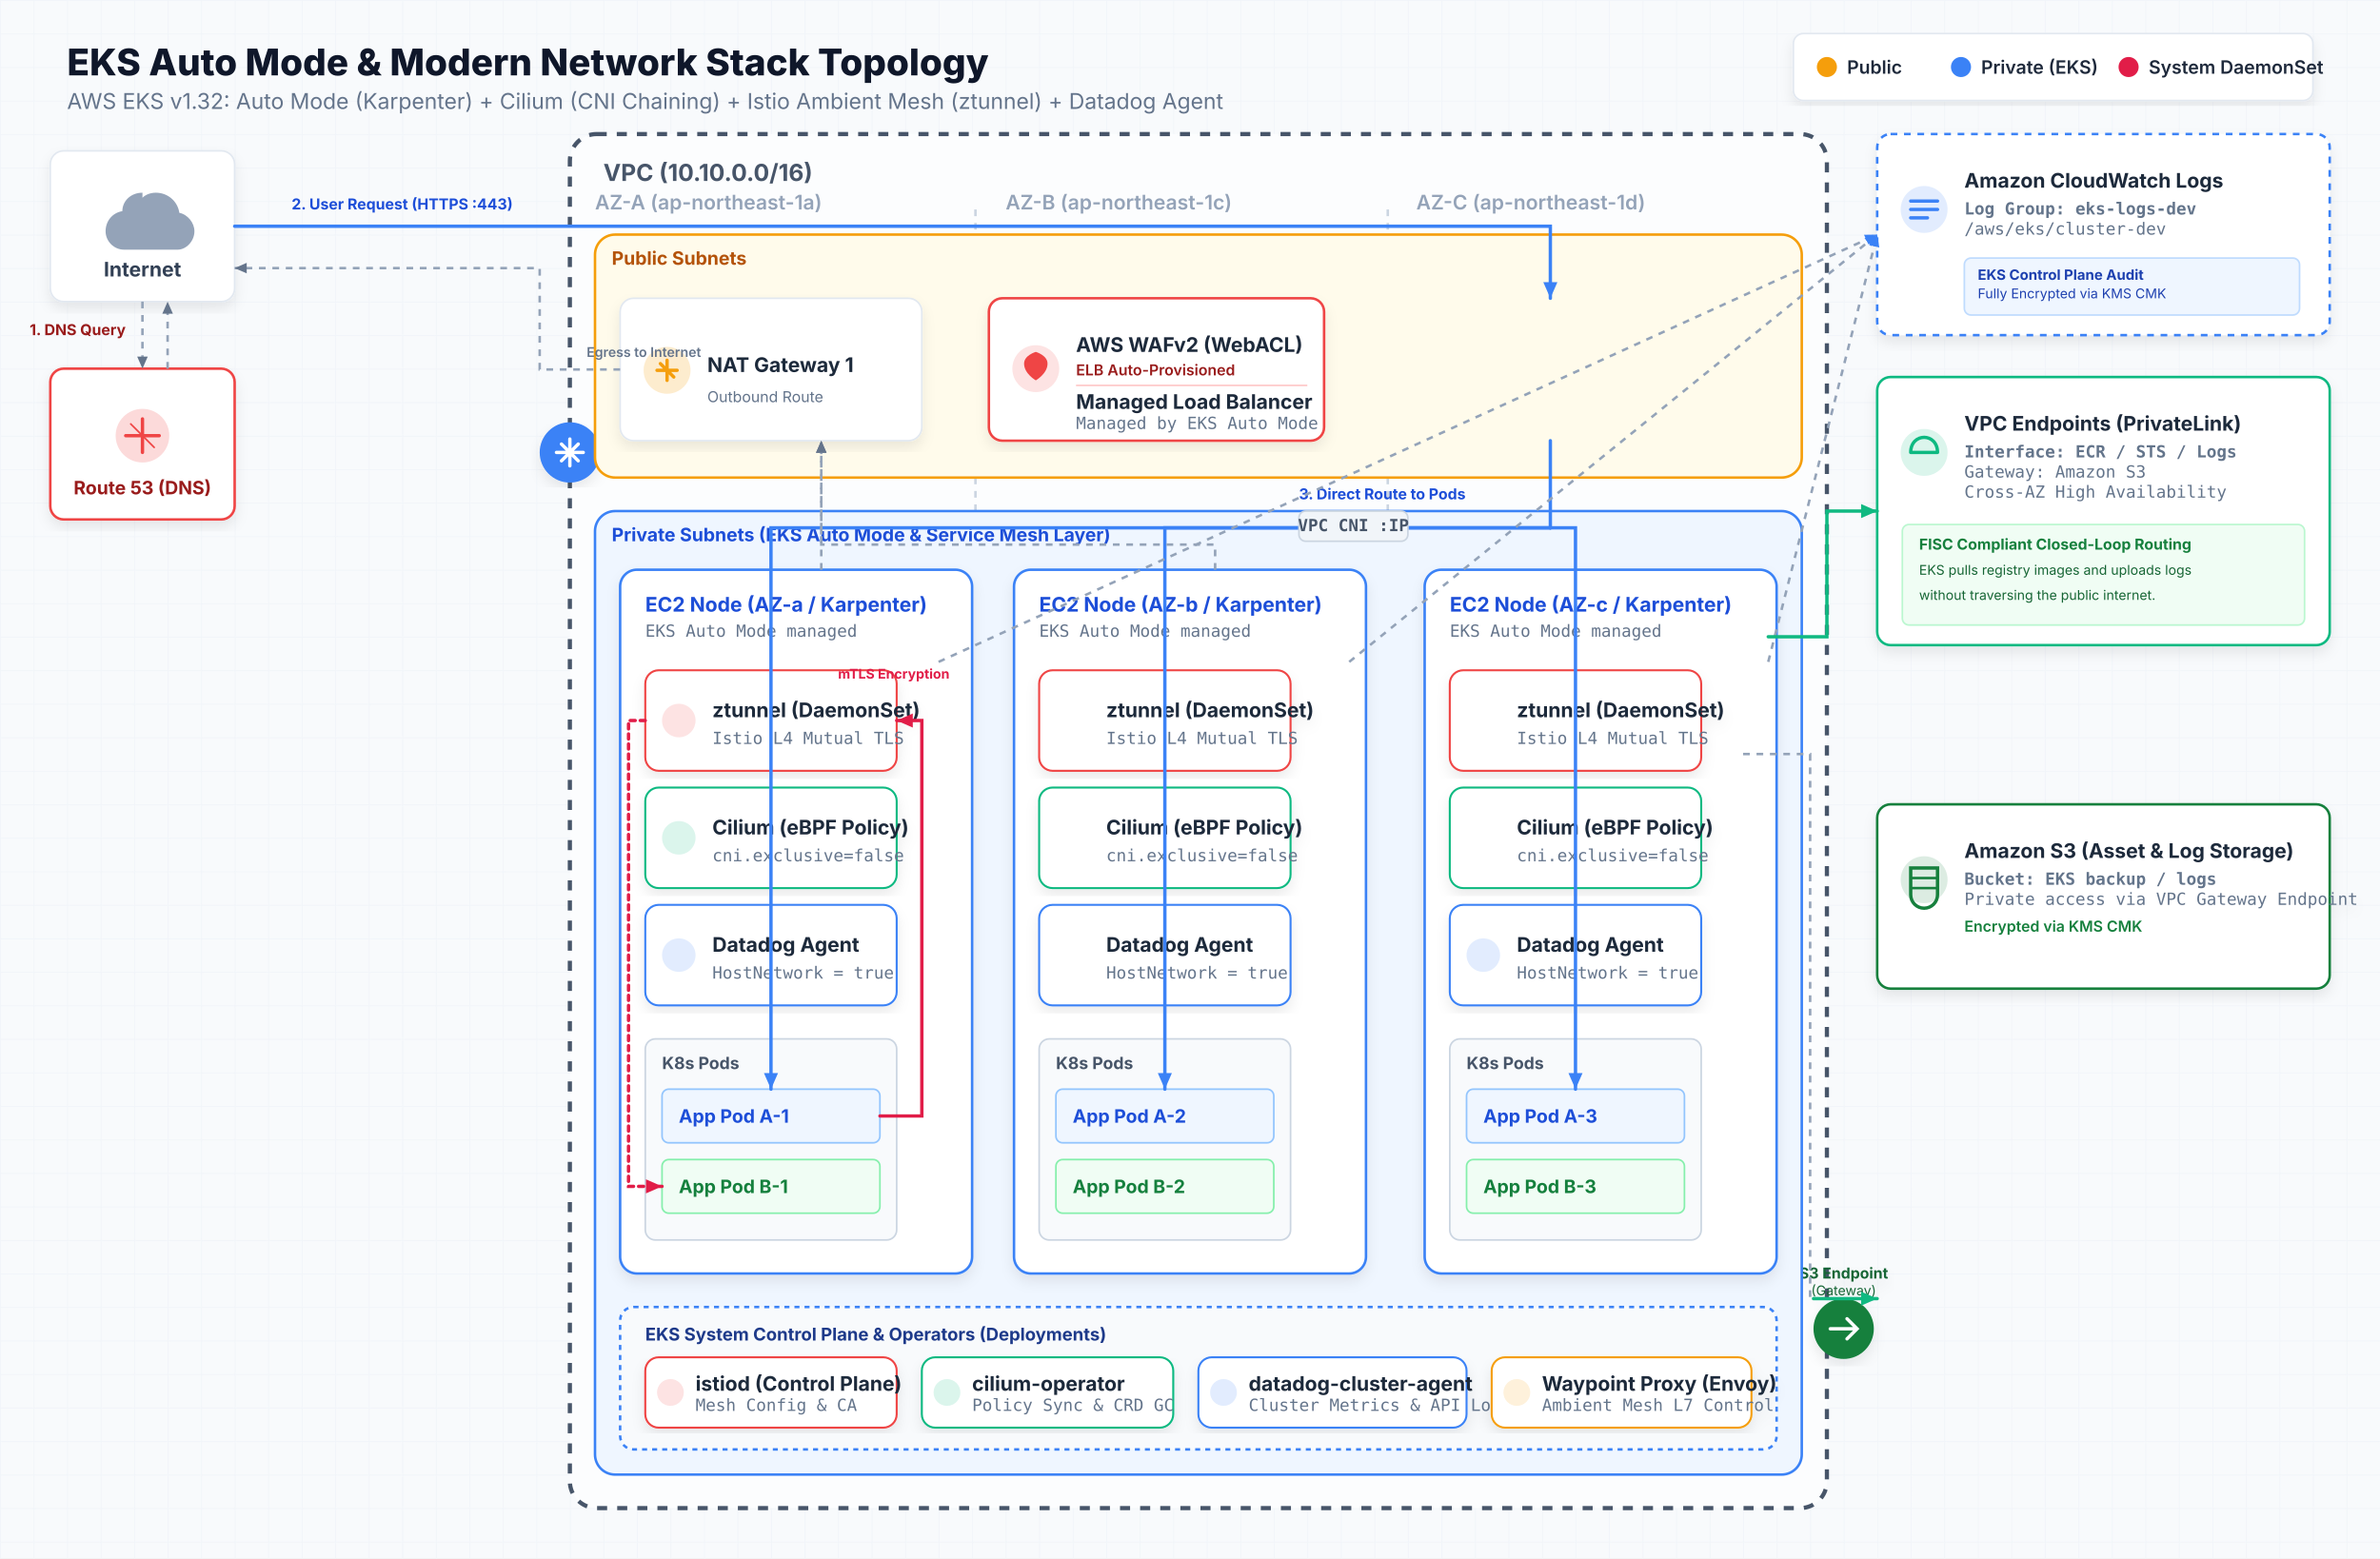
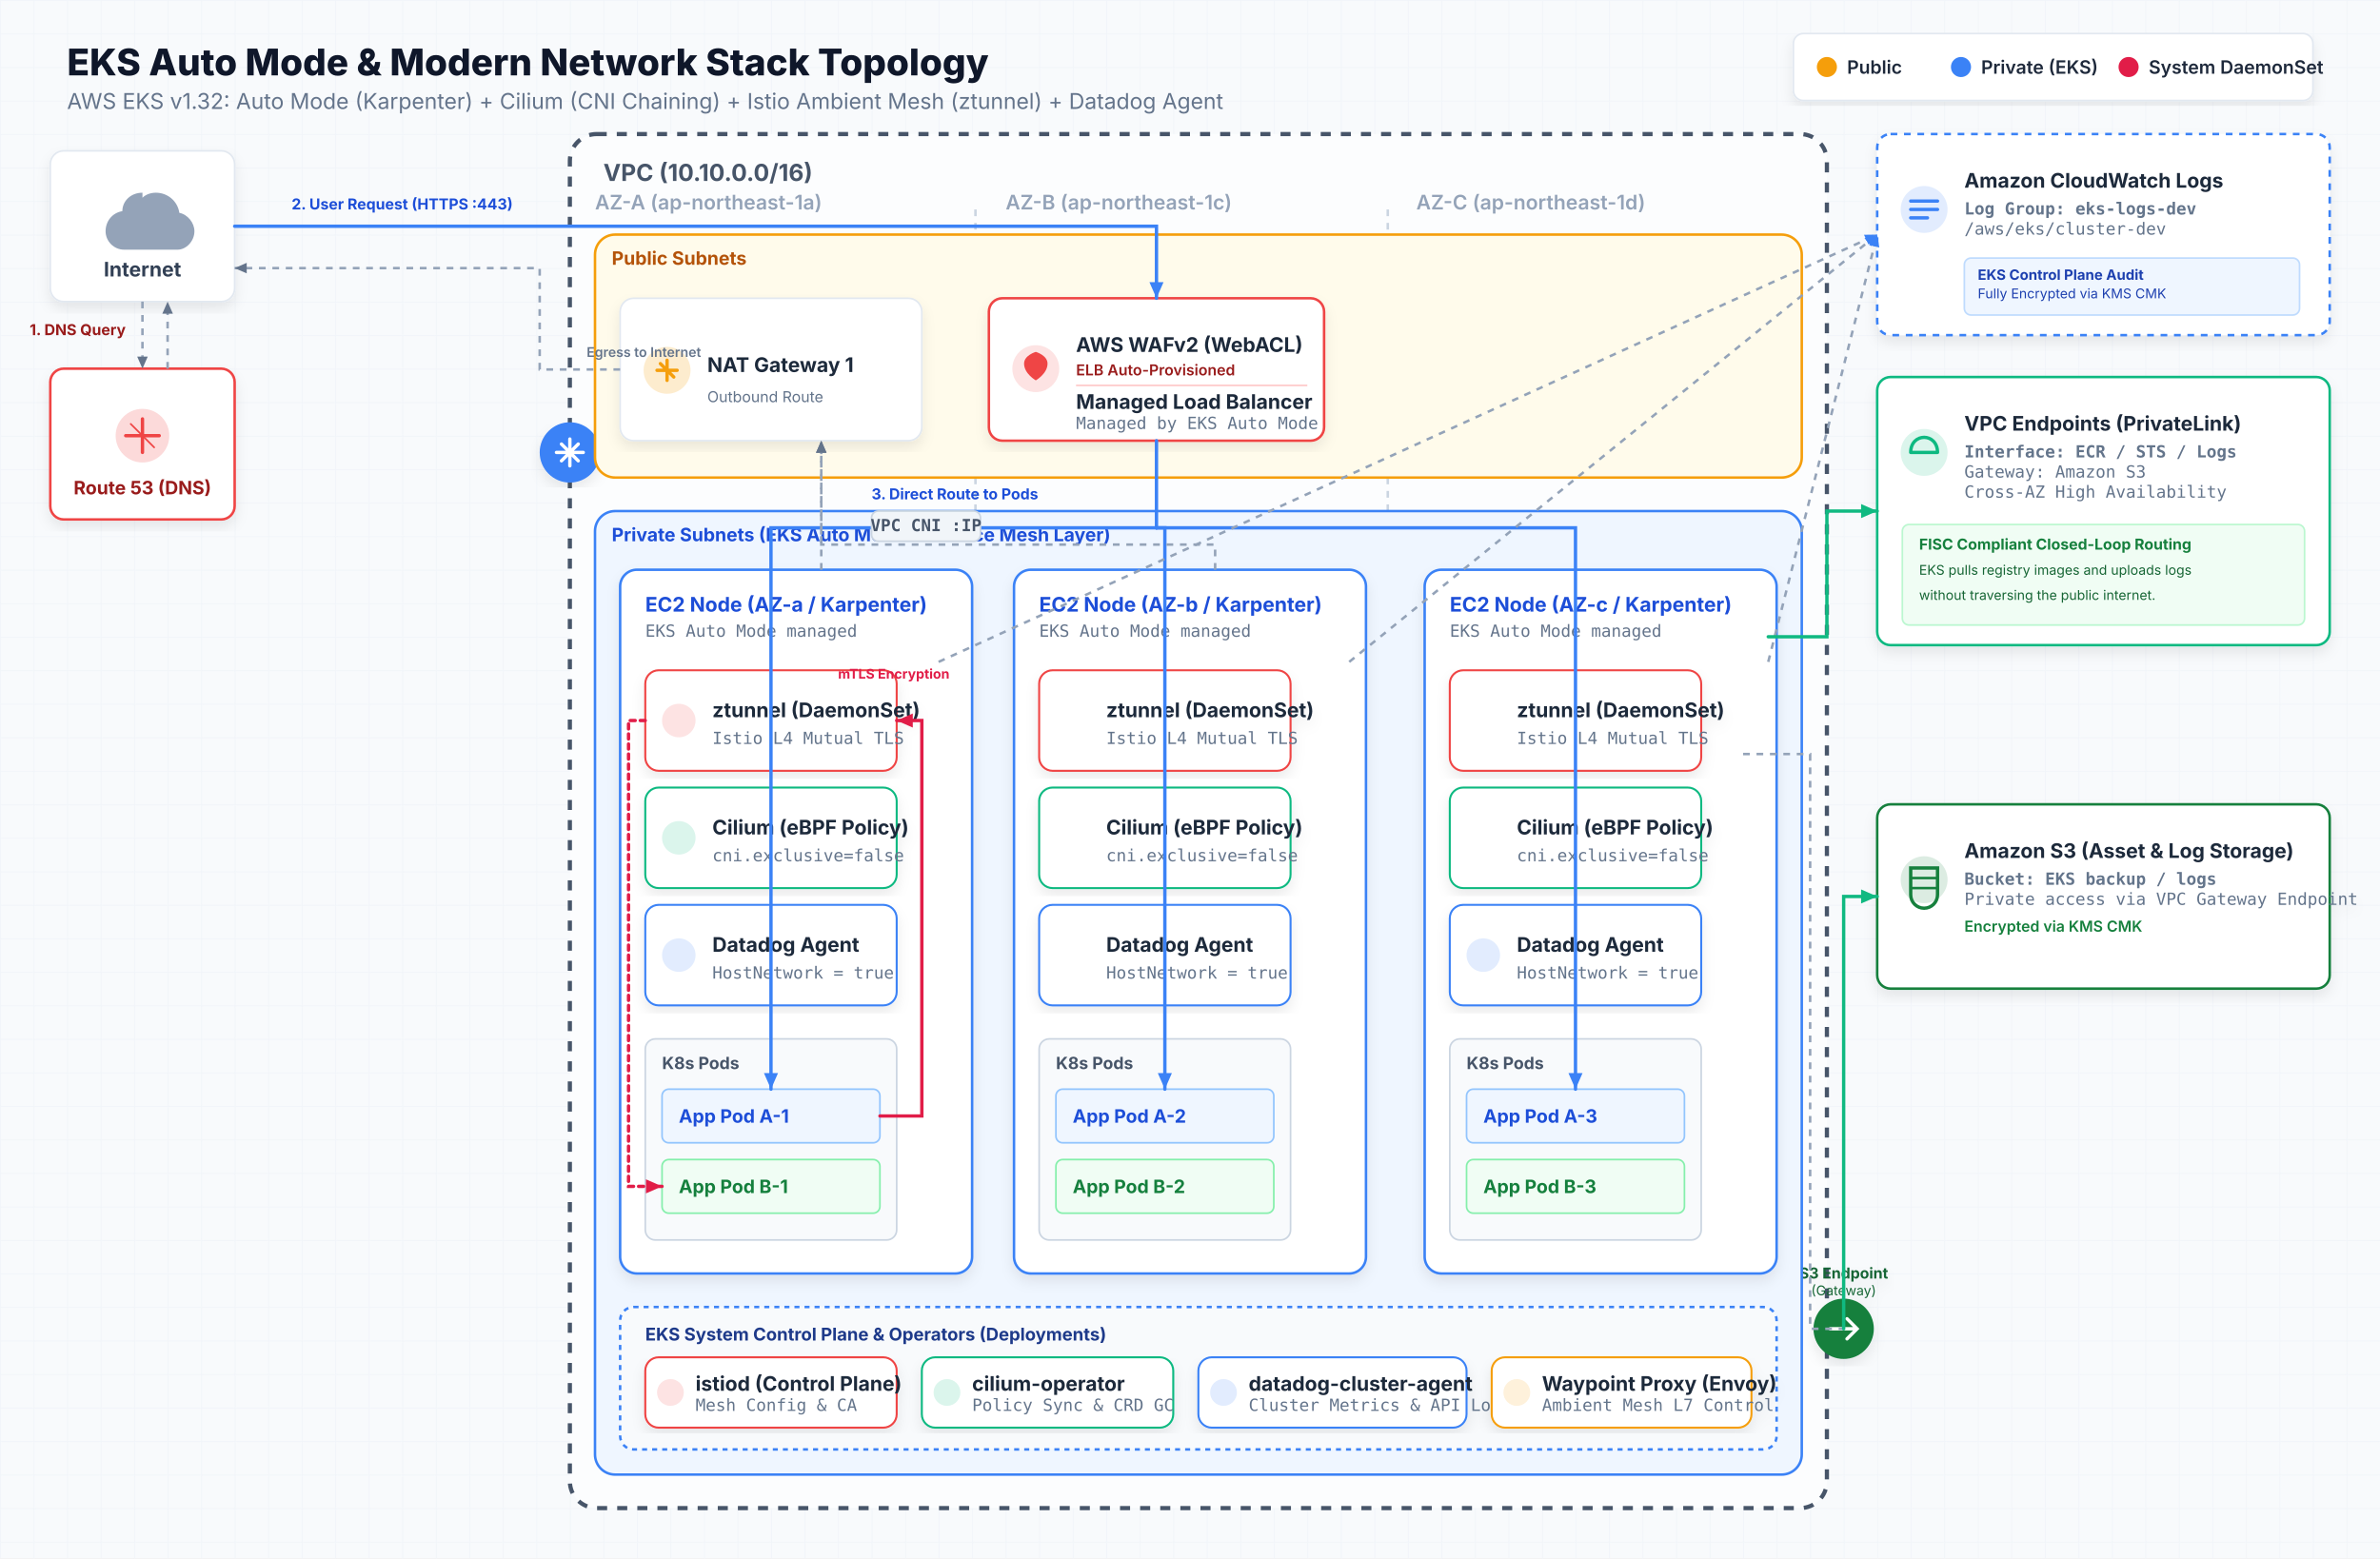
<svg xmlns="http://www.w3.org/2000/svg" width="1420" height="930" viewBox="0 0 1420 930">
  <defs>
    <pattern id="grid" width="20" height="20" patternUnits="userSpaceOnUse">
      <path d="M 20 0 L 0 0 0 20" fill="none" stroke="#f1f5f9" stroke-width="1" />
    </pattern>
    <filter id="shadow" x="-8%" y="-8%" width="116%" height="116%">
      <feDropShadow dx="0" dy="4" stdDeviation="4" flood-color="#0f172a" flood-opacity="0.08" />
    </filter>
    <marker id="arrow" viewBox="0 0 10 10" refX="8" refY="5" markerWidth="6" markerHeight="6" orient="auto-start-reverse">
      <path d="M 0 1.5 L 8 5 L 0 8.5 z" fill="#64748b" />
    </marker>
    <marker id="arrow-blue" viewBox="0 0 10 10" refX="8" refY="5" markerWidth="6" markerHeight="6" orient="auto-start-reverse">
      <path d="M 0 1.5 L 8 5 L 0 8.5 z" fill="#3b82f6" />
    </marker>
    <marker id="arrow-green" viewBox="0 0 10 10" refX="8" refY="5" markerWidth="6" markerHeight="6" orient="auto-start-reverse">
      <path d="M 0 1.5 L 8 5 L 0 8.5 z" fill="#10b981" />
    </marker>
    <marker id="arrow-red" viewBox="0 0 10 10" refX="8" refY="5" markerWidth="6" markerHeight="6" orient="auto-start-reverse">
      <path d="M 0 1.5 L 8 5 L 0 8.5 z" fill="#e11d48" />
    </marker>
  </defs>
  <style>
    .font-all { font-family: Inter, system-ui, -apple-system, sans-serif; }
    .title-main { font-size: 22px; font-weight: 800; fill: #0f172a; }
    .title-sub { font-size: 13px; fill: #64748b; }
    .vpc-box { fill: #fcfdfe; stroke: #475569; stroke-width: 2.5; stroke-dasharray: 6 6; rx: 16; }
    .vpc-label { font-size: 14px; font-weight: 700; fill: #475569; }
    .az-line { stroke: #cbd5e1; stroke-width: 1.5; stroke-dasharray: 4 4; }
    .az-label { font-size: 12px; font-weight: 600; fill: #94a3b8; }
    
    /* Subnet Styles */
    .subnet-public { fill: #fffbeb; stroke: #f59e0b; stroke-width: 1.5; rx: 12; }
    .subnet-private { fill: #eff6ff; stroke: #3b82f6; stroke-width: 1.5; rx: 12; }
    .subnet-title { font-size: 11px; font-weight: 700; }
    .subnet-title.pub { fill: #b45309; }
    .subnet-title.priv { fill: #1d4ed8; }

    /* Card Styles */
    .card { fill: #ffffff; stroke: #e2e8f0; stroke-width: 1; rx: 8; }
    .card-title { font-size: 12px; font-weight: 700; fill: #1e293b; }
    .card-subtitle { font-size: 10px; fill: #64748b; font-family: monospace; }
    
    /* Connections */
    .flow-line { stroke: #64748b; stroke-width: 2; fill: none; stroke-linecap: round; }
    .flow-line-blue { stroke: #3b82f6; stroke-width: 2; fill: none; stroke-linecap: round; }
    .flow-line-green { stroke: #10b981; stroke-width: 2; fill: none; stroke-linecap: round; }
    .flow-line-red { stroke: #e11d48; stroke-width: 2; fill: none; stroke-linecap: round; }
    .flow-line-dash { stroke: #94a3b8; stroke-width: 1.5; fill: none; stroke-dasharray: 4 4; }
    .port-badge { fill: #f1f5f9; stroke: #cbd5e1; stroke-width: 1; rx: 4; }
    .port-text { font-size: 10px; font-weight: 700; fill: #475569; text-anchor: middle; font-family: monospace; }
  </style>
  <rect width="100%" height="100%" fill="#f8fafc" />
  <rect width="100%" height="100%" fill="url(#grid)" />
  <g class="font-all">
    <text x="40" y="45" class="title-main">EKS Auto Mode &amp; Modern Network Stack Topology</text>
    <text x="40" y="65" class="title-sub">AWS EKS v1.32: Auto Mode (Karpenter) + Cilium (CNI Chaining) + Istio Ambient Mesh (ztunnel) + Datadog Agent</text>
    <g transform="translate(1070, 20)">
      <rect x="0" y="0" width="310" height="40" fill="#ffffff" stroke="#e2e8f0" rx="6" filter="url(#shadow)" />
      <circle cx="20" cy="20" r="6" fill="#f59e0b" />
      <text x="32" y="24" font-size="11" font-weight="600" fill="#1e293b">Public</text>
      <circle cx="100" cy="20" r="6" fill="#3b82f6" />
      <text x="112" y="24" font-size="11" font-weight="600" fill="#1e293b">Private (EKS)</text>
      <circle cx="200" cy="20" r="6" fill="#e11d48" />
      <text x="212" y="24" font-size="11" font-weight="600" fill="#1e293b">System DaemonSet</text>
    </g>
    <g transform="translate(30, 90)" filter="url(#shadow)">
      <rect width="110" height="90" class="card" />
      <path d="M 55 25 C 48 25, 43 30, 43 36 C 37 37, 33 42, 33 48 C 33 54, 38 59, 44 59 L 76 59 C 81 59, 86 54, 86 48 C 86 43, 82 38, 77 37 C 76 30, 70 25, 63 25 C 60 25, 57 26, 55 28 Z" fill="#94a3b8" />
      <text x="55" y="75" text-anchor="middle" font-size="12" font-weight="700" fill="#334155">Internet</text>
    </g>
    <g transform="translate(30, 220)" filter="url(#shadow)">
      <rect width="110" height="90" class="card" style="stroke: #ef4444; stroke-width: 1.5;" />
      <circle cx="55" cy="40" r="16" fill="#ef4444" opacity="0.2" />
      <path d="M 45 40 L 65 40 M 55 30 L 55 50" stroke="#ef4444" stroke-width="2" stroke-linecap="round" fill="none" />
      <path d="M 48 33 L 62 47" stroke="#ef4444" stroke-linecap="round" fill="none" />
      <text x="55" y="75" text-anchor="middle" font-size="11" font-weight="700" fill="#991b1b">Route 53 (DNS)</text>
    </g>
    <g transform="translate(340, 80)">
      <rect width="750" height="820" class="vpc-box" />
      <text x="20" y="28" class="vpc-label">VPC (10.10.0.0/16)</text>
      <g transform="translate(-18, 172)" filter="url(#shadow)">
        <circle cx="18" cy="18" r="18" fill="#3b82f6" />
        <path d="M 10 18 L 26 18 M 18 10 L 18 26 M 13 13 L 23 23 M 13 23 L 23 13" stroke="#ffffff" stroke-width="2" stroke-linecap="round" />
        <text x="42" y="22" font-size="10" font-weight="700" fill="#1d4ed8">IGW</text>
      </g>
      <g transform="translate(742, 695)" filter="url(#shadow)">
        <circle cx="18" cy="18" r="18" fill="#15803d" />
        <path d="M 10 18 L 26 18 M 20 12 L 26 18 L 20 24" stroke="#ffffff" stroke-width="2" stroke-linecap="round" fill="none" />
        <text x="18" y="-12" font-size="9" font-weight="700" fill="#166534" text-anchor="middle">S3 Endpoint</text>
        <text x="18" y="-2" font-size="8" fill="#166534" text-anchor="middle">(Gateway)</text>
      </g>
      <line x1="242" y1="45" x2="242" y2="800" class="az-line" />
      <line x1="488" y1="45" x2="488" y2="800" class="az-line" />
      <text x="15" y="45" class="az-label">AZ-A (ap-northeast-1a)</text>
      <text x="260" y="45" class="az-label">AZ-B (ap-northeast-1c)</text>
      <text x="505" y="45" class="az-label">AZ-C (ap-northeast-1d)</text>
      <g transform="translate(15, 60)">
        <rect width="720" height="145" class="subnet-public" />
        <text x="10" y="18" class="subnet-title pub">Public Subnets</text>
        <g transform="translate(15, 38)" filter="url(#shadow)">
          <rect width="180" height="85" class="card" />
          <circle cx="28" cy="43" r="14" fill="#f59e0b" opacity="0.2" />
          <path d="M 22 43 L 34 43 M 28 37 L 28 49 M 24 39 L 32 47" stroke="#f59e0b" stroke-width="2" stroke-linecap="round" fill="none" />
          <text x="52" y="44" class="card-title">NAT Gateway 1</text>
          <text x="52" y="62" font-size="9" fill="#64748b">Outbound Route</text>
        </g>
        <g transform="translate(235, 38)" filter="url(#shadow)">
          <rect width="200" height="85" class="card" style="stroke: #ef4444; stroke-width: 1.5;" />
          <circle cx="28" cy="42" r="14" fill="#ef4444" opacity="0.15" />
          <path d="M 28 32 C 28 32, 35 34, 35 39 C 35 45, 28 49, 28 49 C 28 49, 21 45, 21 39 C 21 34, 28 32, 28 32 Z" fill="#ef4444" />
          <text x="52" y="32" class="card-title" fill="#b91c1c">AWS WAFv2 (WebACL)</text>
          <text x="52" y="46" font-size="9" font-weight="600" fill="#991b1b">ELB Auto-Provisioned</text>
          <line x1="52" y1="52" x2="190" y2="52" stroke="#fecaca" stroke-width="1" />
          <text x="52" y="66" class="card-title" font-size="11">Managed Load Balancer</text>
          <text x="52" y="78" class="card-subtitle" font-size="8">Managed by EKS Auto Mode</text>
        </g>
      </g>
      <g transform="translate(15, 225)">
        <rect width="720" height="575" class="subnet-private" />
        <text x="10" y="18" class="subnet-title priv">Private Subnets (EKS Auto Mode &amp; Service Mesh Layer)</text>
        <g transform="translate(15, 35)">
          <rect width="210" height="420" rx="10" fill="#ffffff" stroke="#3b82f6" stroke-width="1.5" filter="url(#shadow)" />
          <text x="15" y="25" font-size="12" font-weight="700" fill="#1d4ed8">EC2 Node (AZ-a / Karpenter)</text>
          <text x="15" y="40" class="card-subtitle">EKS Auto Mode managed</text>
          <g transform="translate(15, 60)" filter="url(#shadow)">
            <rect width="150" height="60" class="card" style="stroke: #ef4444; stroke-width: 1.2;" />
            <circle cx="20" cy="30" r="10" fill="#ef4444" opacity="0.15" />
            <text x="40" y="28" class="card-title" fill="#be123c">ztunnel (DaemonSet)</text>
            <text x="40" y="44" class="card-subtitle">Istio L4 Mutual TLS</text>
          </g>
          <g transform="translate(15, 130)" filter="url(#shadow)">
            <rect width="150" height="60" class="card" style="stroke: #10b981; stroke-width: 1.2;" />
            <circle cx="20" cy="30" r="10" fill="#10b981" opacity="0.15" />
            <text x="40" y="28" class="card-title" fill="#047857">Cilium (eBPF Policy)</text>
            <text x="40" y="44" class="card-subtitle">cni.exclusive=false</text>
          </g>
          <g transform="translate(15, 200)" filter="url(#shadow)">
            <rect width="150" height="60" class="card" style="stroke: #3b82f6; stroke-width: 1.2;" />
            <circle cx="20" cy="30" r="10" fill="#3b82f6" opacity="0.15" />
            <text x="40" y="28" class="card-title" fill="#1d4ed8">Datadog Agent</text>
            <text x="40" y="44" class="card-subtitle">HostNetwork = true</text>
          </g>
          <g transform="translate(15, 280)">
            <rect width="150" height="120" rx="6" fill="#f8fafc" stroke="#cbd5e1" />
            <text x="10" y="18" font-size="10" font-weight="700" fill="#475569">K8s Pods</text>
            <rect x="10" y="30" width="130" height="32" rx="4" fill="#eff6ff" stroke="#93c5fd" />
            <text x="20" y="50" font-size="11" font-weight="700" fill="#1d4ed8">App Pod A-1</text>
            <rect x="10" y="72" width="130" height="32" rx="4" fill="#f0fdf4" stroke="#86efac" />
            <text x="20" y="92" font-size="11" font-weight="700" fill="#15803d">App Pod B-1</text>
          </g>
        </g>
        <g transform="translate(250, 35)">
          <rect width="210" height="420" rx="10" fill="#ffffff" stroke="#3b82f6" stroke-width="1.5" filter="url(#shadow)" />
          <text x="15" y="25" font-size="12" font-weight="700" fill="#1d4ed8">EC2 Node (AZ-b / Karpenter)</text>
          <text x="15" y="40" class="card-subtitle">EKS Auto Mode managed</text>
          <g transform="translate(15, 60)" filter="url(#shadow)">
            <rect width="150" height="60" class="card" style="stroke: #ef4444; stroke-width: 1.2;" />
            <text x="40" y="28" class="card-title" fill="#be123c">ztunnel (DaemonSet)</text>
            <text x="40" y="44" class="card-subtitle">Istio L4 Mutual TLS</text>
          </g>
          <g transform="translate(15, 130)" filter="url(#shadow)">
            <rect width="150" height="60" class="card" style="stroke: #10b981; stroke-width: 1.2;" />
            <text x="40" y="28" class="card-title" fill="#047857">Cilium (eBPF Policy)</text>
            <text x="40" y="44" class="card-subtitle">cni.exclusive=false</text>
          </g>
          <g transform="translate(15, 200)" filter="url(#shadow)">
            <rect width="150" height="60" class="card" style="stroke: #3b82f6; stroke-width: 1.2;" />
            <text x="40" y="28" class="card-title" fill="#1d4ed8">Datadog Agent</text>
            <text x="40" y="44" class="card-subtitle">HostNetwork = true</text>
          </g>
          <g transform="translate(15, 280)">
            <rect width="150" height="120" rx="6" fill="#f8fafc" stroke="#cbd5e1" />
            <text x="10" y="18" font-size="10" font-weight="700" fill="#475569">K8s Pods</text>
            <rect x="10" y="30" width="130" height="32" rx="4" fill="#eff6ff" stroke="#93c5fd" />
            <text x="20" y="50" font-size="11" font-weight="700" fill="#1d4ed8">App Pod A-2</text>
            <rect x="10" y="72" width="130" height="32" rx="4" fill="#f0fdf4" stroke="#86efac" />
            <text x="20" y="92" font-size="11" font-weight="700" fill="#15803d">App Pod B-2</text>
          </g>
        </g>
        <g transform="translate(495, 35)">
          <rect width="210" height="420" rx="10" fill="#ffffff" stroke="#3b82f6" stroke-width="1.5" filter="url(#shadow)" />
          <text x="15" y="25" font-size="12" font-weight="700" fill="#1d4ed8">EC2 Node (AZ-c / Karpenter)</text>
          <text x="15" y="40" class="card-subtitle">EKS Auto Mode managed</text>
          <g transform="translate(15, 60)" filter="url(#shadow)">
            <rect width="150" height="60" class="card" style="stroke: #ef4444; stroke-width: 1.2;" />
            <text x="40" y="28" class="card-title" fill="#be123c">ztunnel (DaemonSet)</text>
            <text x="40" y="44" class="card-subtitle">Istio L4 Mutual TLS</text>
          </g>
          <g transform="translate(15, 130)" filter="url(#shadow)">
            <rect width="150" height="60" class="card" style="stroke: #10b981; stroke-width: 1.2;" />
            <text x="40" y="28" class="card-title" fill="#047857">Cilium (eBPF Policy)</text>
            <text x="40" y="44" class="card-subtitle">cni.exclusive=false</text>
          </g>
          <g transform="translate(15, 200)" filter="url(#shadow)">
            <rect width="150" height="60" class="card" style="stroke: #3b82f6; stroke-width: 1.2;" />
            <circle cx="20" cy="30" r="10" fill="#3b82f6" opacity="0.15" />
            <text x="40" y="28" class="card-title" fill="#1d4ed8">Datadog Agent</text>
            <text x="40" y="44" class="card-subtitle">HostNetwork = true</text>
          </g>
          <g transform="translate(15, 280)">
            <rect width="150" height="120" rx="6" fill="#f8fafc" stroke="#cbd5e1" />
            <text x="10" y="18" font-size="10" font-weight="700" fill="#475569">K8s Pods</text>
            <rect x="10" y="30" width="130" height="32" rx="4" fill="#eff6ff" stroke="#93c5fd" />
            <text x="20" y="50" font-size="11" font-weight="700" fill="#1d4ed8">App Pod A-3</text>
            <rect x="10" y="72" width="130" height="32" rx="4" fill="#f0fdf4" stroke="#86efac" />
            <text x="20" y="92" font-size="11" font-weight="700" fill="#15803d">App Pod B-3</text>
          </g>
        </g>
        <g transform="translate(15, 475)">
          <rect width="690" height="85" rx="8" fill="#f8fafc" stroke="#3b82f6" stroke-width="1.5" stroke-dasharray="3 3" />
          <text x="15" y="20" font-size="10.5" font-weight="700" fill="#1e3a8a">EKS System Control Plane &amp; Operators (Deployments)</text>
          <g transform="translate(15, 30)" filter="url(#shadow)">
            <rect width="150" height="42" class="card" style="stroke: #ef4444; stroke-width: 1.2;" />
            <circle cx="15" cy="21" r="8" fill="#ef4444" opacity="0.15" />
            <text x="30" y="20" class="card-title" font-size="10" fill="#be123c">istiod (Control Plane)</text>
            <text x="30" y="32" class="card-subtitle" font-size="8">Mesh Config &amp; CA</text>
          </g>
          <g transform="translate(180, 30)" filter="url(#shadow)">
            <rect width="150" height="42" class="card" style="stroke: #10b981; stroke-width: 1.2;" />
            <circle cx="15" cy="21" r="8" fill="#10b981" opacity="0.15" />
            <text x="30" y="20" class="card-title" font-size="10" fill="#047857">cilium-operator</text>
            <text x="30" y="32" class="card-subtitle" font-size="8">Policy Sync &amp; CRD GC</text>
          </g>
          <g transform="translate(345, 30)" filter="url(#shadow)">
            <rect width="160" height="42" class="card" style="stroke: #3b82f6; stroke-width: 1.2;" />
            <circle cx="15" cy="21" r="8" fill="#3b82f6" opacity="0.15" />
            <text x="30" y="20" class="card-title" font-size="9.5" fill="#1d4ed8">datadog-cluster-agent</text>
            <text x="30" y="32" class="card-subtitle" font-size="8">Cluster Metrics &amp; API Load</text>
          </g>
          <g transform="translate(520, 30)" filter="url(#shadow)">
            <rect width="155" height="42" class="card" style="stroke: #f59e0b; stroke-width: 1.2;" />
            <circle cx="15" cy="21" r="8" fill="#f59e0b" opacity="0.15" />
            <text x="30" y="20" class="card-title" font-size="10" fill="#d97706">Waypoint Proxy (Envoy)</text>
            <text x="30" y="32" class="card-subtitle" font-size="8">Ambient Mesh L7 Control</text>
          </g>
        </g>
      </g>
    </g>
    <path d="M 85 180 L 85 220" class="flow-line-dash" marker-end="url(#arrow)" />
    <path d="M 100 220 L 100 180" class="flow-line-dash" marker-end="url(#arrow)" />
    <text x="75" y="200" text-anchor="end" font-size="9" fill="#991b1b" font-weight="700">1. DNS Query</text>
-     <path d="M 140 135 L 925 135 L 925 178" class="flow-line-blue" marker-end="url(#arrow-blue)" />
+     <path d="M 140 135 L 690 135 L 690 178" class="flow-line-blue" marker-end="url(#arrow-blue)" />
    <g transform="translate(174, 115)">
      <text x="0" y="10" font-size="9" font-weight="700" fill="#1d4ed8">2. User Request (HTTPS :443)</text>
    </g>
-     <path d="M 925 263 L 925 315" class="flow-line-blue" />
-     <path d="M 925 315 L 460 315 L 460 650" class="flow-line-blue" marker-end="url(#arrow-blue)" />
-     <path d="M 925 315 L 695 315 L 695 650" class="flow-line-blue" marker-end="url(#arrow-blue)" />
-     <path d="M 925 315 L 940 315 L 940 650" class="flow-line-blue" marker-end="url(#arrow-blue)" />
-     <g transform="translate(775, 305)">
+     <path d="M 690 263 L 690 315" class="flow-line-blue" />
+     <path d="M 690 315 L 460 315 L 460 650" class="flow-line-blue" marker-end="url(#arrow-blue)" />
+     <path d="M 690 315 L 695 315 L 695 650" class="flow-line-blue" marker-end="url(#arrow-blue)" />
+     <path d="M 690 315 L 940 315 L 940 650" class="flow-line-blue" marker-end="url(#arrow-blue)" />
+     <g transform="translate(520, 305)">
      <rect width="65" height="18" class="port-badge" />
      <text x="32.5" y="12" class="port-text">VPC CNI :IP</text>
    </g>
-     <text x="775" y="298" font-size="9" font-weight="700" fill="#1d4ed8">3. Direct Route to Pods</text>
+     <text x="520" y="298" font-size="9" font-weight="700" fill="#1d4ed8">3. Direct Route to Pods</text>
    <path d="M 490 340 L 490 263" class="flow-line-dash" marker-end="url(#arrow)" />
    <path d="M 725 340 L 725 325 L 490 325 L 490 263" class="flow-line-dash" marker-end="url(#arrow)" />
    <path d="M 370 220.5 L 322 220.5 L 322 160 L 140 160" class="flow-line-dash" marker-end="url(#arrow)" />
    <text x="350" y="213" font-size="8" font-weight="600" fill="#64748b">Egress to Internet</text>
    <g transform="translate(1120, 80)" filter="url(#shadow)">
      <rect width="270" height="120" class="card" style="stroke: #3b82f6; stroke-width: 1.5; stroke-dasharray: 4 4;" />
      <circle cx="28" cy="45" r="14" fill="#3b82f6" opacity="0.15" />
      <path d="M 20 40 L 36 40 M 20 45 L 36 45 M 20 50 L 30 50" stroke="#3b82f6" stroke-width="2" stroke-linecap="round" fill="none" />
      <text x="52" y="32" class="card-title" fill="#1d4ed8">Amazon CloudWatch Logs</text>
      <text x="52" y="48" class="card-subtitle" font-weight="700">Log Group: eks-logs-dev</text>
      <text x="52" y="60" class="card-subtitle">/aws/eks/cluster-dev</text>
      <rect x="52" y="74" width="200" height="34" fill="#eff6ff" rx="4" stroke="#bfdbfe" stroke-width="1" />
      <text x="60" y="87" font-size="8.5" font-weight="700" fill="#1e40af">EKS Control Plane Audit</text>
      <text x="60" y="98" font-size="8" fill="#1e40af">Fully Encrypted via KMS CMK</text>
    </g>
    <g transform="translate(1120, 225)" filter="url(#shadow)">
      <rect width="270" height="160" class="card" style="stroke: #10b981; stroke-width: 1.5;" />
      <circle cx="28" cy="45" r="14" fill="#10b981" opacity="0.15" />
      <path d="M 20 45 C 20 33, 36 33, 36 45 M 20 45 L 36 45" stroke="#10b981" stroke-width="2" stroke-linecap="round" fill="none" />
      <text x="52" y="32" class="card-title" fill="#15803d">VPC Endpoints (PrivateLink)</text>
      <text x="52" y="48" class="card-subtitle" font-weight="700">Interface: ECR / STS / Logs</text>
      <text x="52" y="60" class="card-subtitle">Gateway: Amazon S3</text>
      <text x="52" y="72" class="card-subtitle" fill="#64748b">Cross-AZ High Availability</text>
      <rect x="15" y="88" width="240" height="60" fill="#f0fdf4" rx="4" stroke="#bbf7d0" stroke-width="1" />
      <text x="25" y="103" font-size="9" font-weight="700" fill="#15803d">FISC Compliant Closed-Loop Routing</text>
      <text x="25" y="118" font-size="8" fill="#166534">EKS pulls registry images and uploads logs</text>
      <text x="25" y="133" font-size="8" fill="#166534">without traversing the public internet.</text>
    </g>
    <g transform="translate(1120, 480)" filter="url(#shadow)">
      <rect width="270" height="110" class="card" style="stroke: #15803d; stroke-width: 1.5;" />
      <circle cx="28" cy="45" r="14" fill="#15803d" opacity="0.15" />
      <path d="M 20 38 L 36 38 L 36 54 A 8 8 0 0 1 20 54 Z" fill="none" stroke="#15803d" stroke-width="2" />
      <path d="M 20 44 L 36 44 M 20 50 L 36 50" stroke="#15803d" stroke-width="1.5" />
      <text x="52" y="32" class="card-title" fill="#166534">Amazon S3 (Asset &amp; Log Storage)</text>
      <text x="52" y="48" class="card-subtitle" font-weight="700">Bucket: EKS backup / logs</text>
      <text x="52" y="60" class="card-subtitle">Private access via VPC Gateway Endpoint</text>
      <text x="52" y="76" font-size="9" font-weight="600" fill="#15803d">Encrypted via KMS CMK</text>
    </g>
    <path d="M 560 395 L 1120 140" class="flow-line-dash" stroke="#3b82f6" stroke-width="1.5" stroke-dasharray="3 3" marker-end="url(#arrow-blue)" />
    <path d="M 805 395 L 1120 140" class="flow-line-dash" stroke="#3b82f6" stroke-width="1.5" stroke-dasharray="3 3" marker-end="url(#arrow-blue)" />
    <path d="M 1055 395 L 1120 140" class="flow-line-dash" stroke="#3b82f6" stroke-width="1.5" stroke-dasharray="3 3" marker-end="url(#arrow-blue)" />
-     <path d="M 1040 450 L 1080 450 L 1080 775 L 1120 775" class="flow-line-dash" stroke="#15803d" stroke-width="1.5" stroke-dasharray="3 3" fill="none" />
-     <path d="M 1082 775 L 1120 775" class="flow-line-green" stroke="#10b981" stroke-width="2" marker-end="url(#arrow-green)" />
+     <path d="M 1040 450 L 1080 450 L 1080 793 L 1100 793" class="flow-line-dash" stroke="#15803d" stroke-width="1.5" stroke-dasharray="3 3" fill="none" />
+     <path d="M 1100 793 L 1100 535 L 1120 535" class="flow-line-green" stroke="#10b981" stroke-width="2" marker-end="url(#arrow-green)" fill="none" />
    <path d="M 1055 380 L 1090 380 L 1090 305 L 1120 305" class="flow-line-green" stroke="#10b981" stroke-width="2" marker-end="url(#arrow-green)" fill="none" />
    <path d="M 525 666 L 550 666 L 550 430 L 535 430" class="flow-line-red" marker-end="url(#arrow-red)" />
    <path d="M 385 430 L 375 430 L 375 708 L 395 708" class="flow-line-red" stroke-dasharray="3 3" marker-end="url(#arrow-red)" />
    <text x="500" y="405" font-size="8" fill="#e11d48" font-weight="700">mTLS Encryption</text>
  </g>
</svg>
